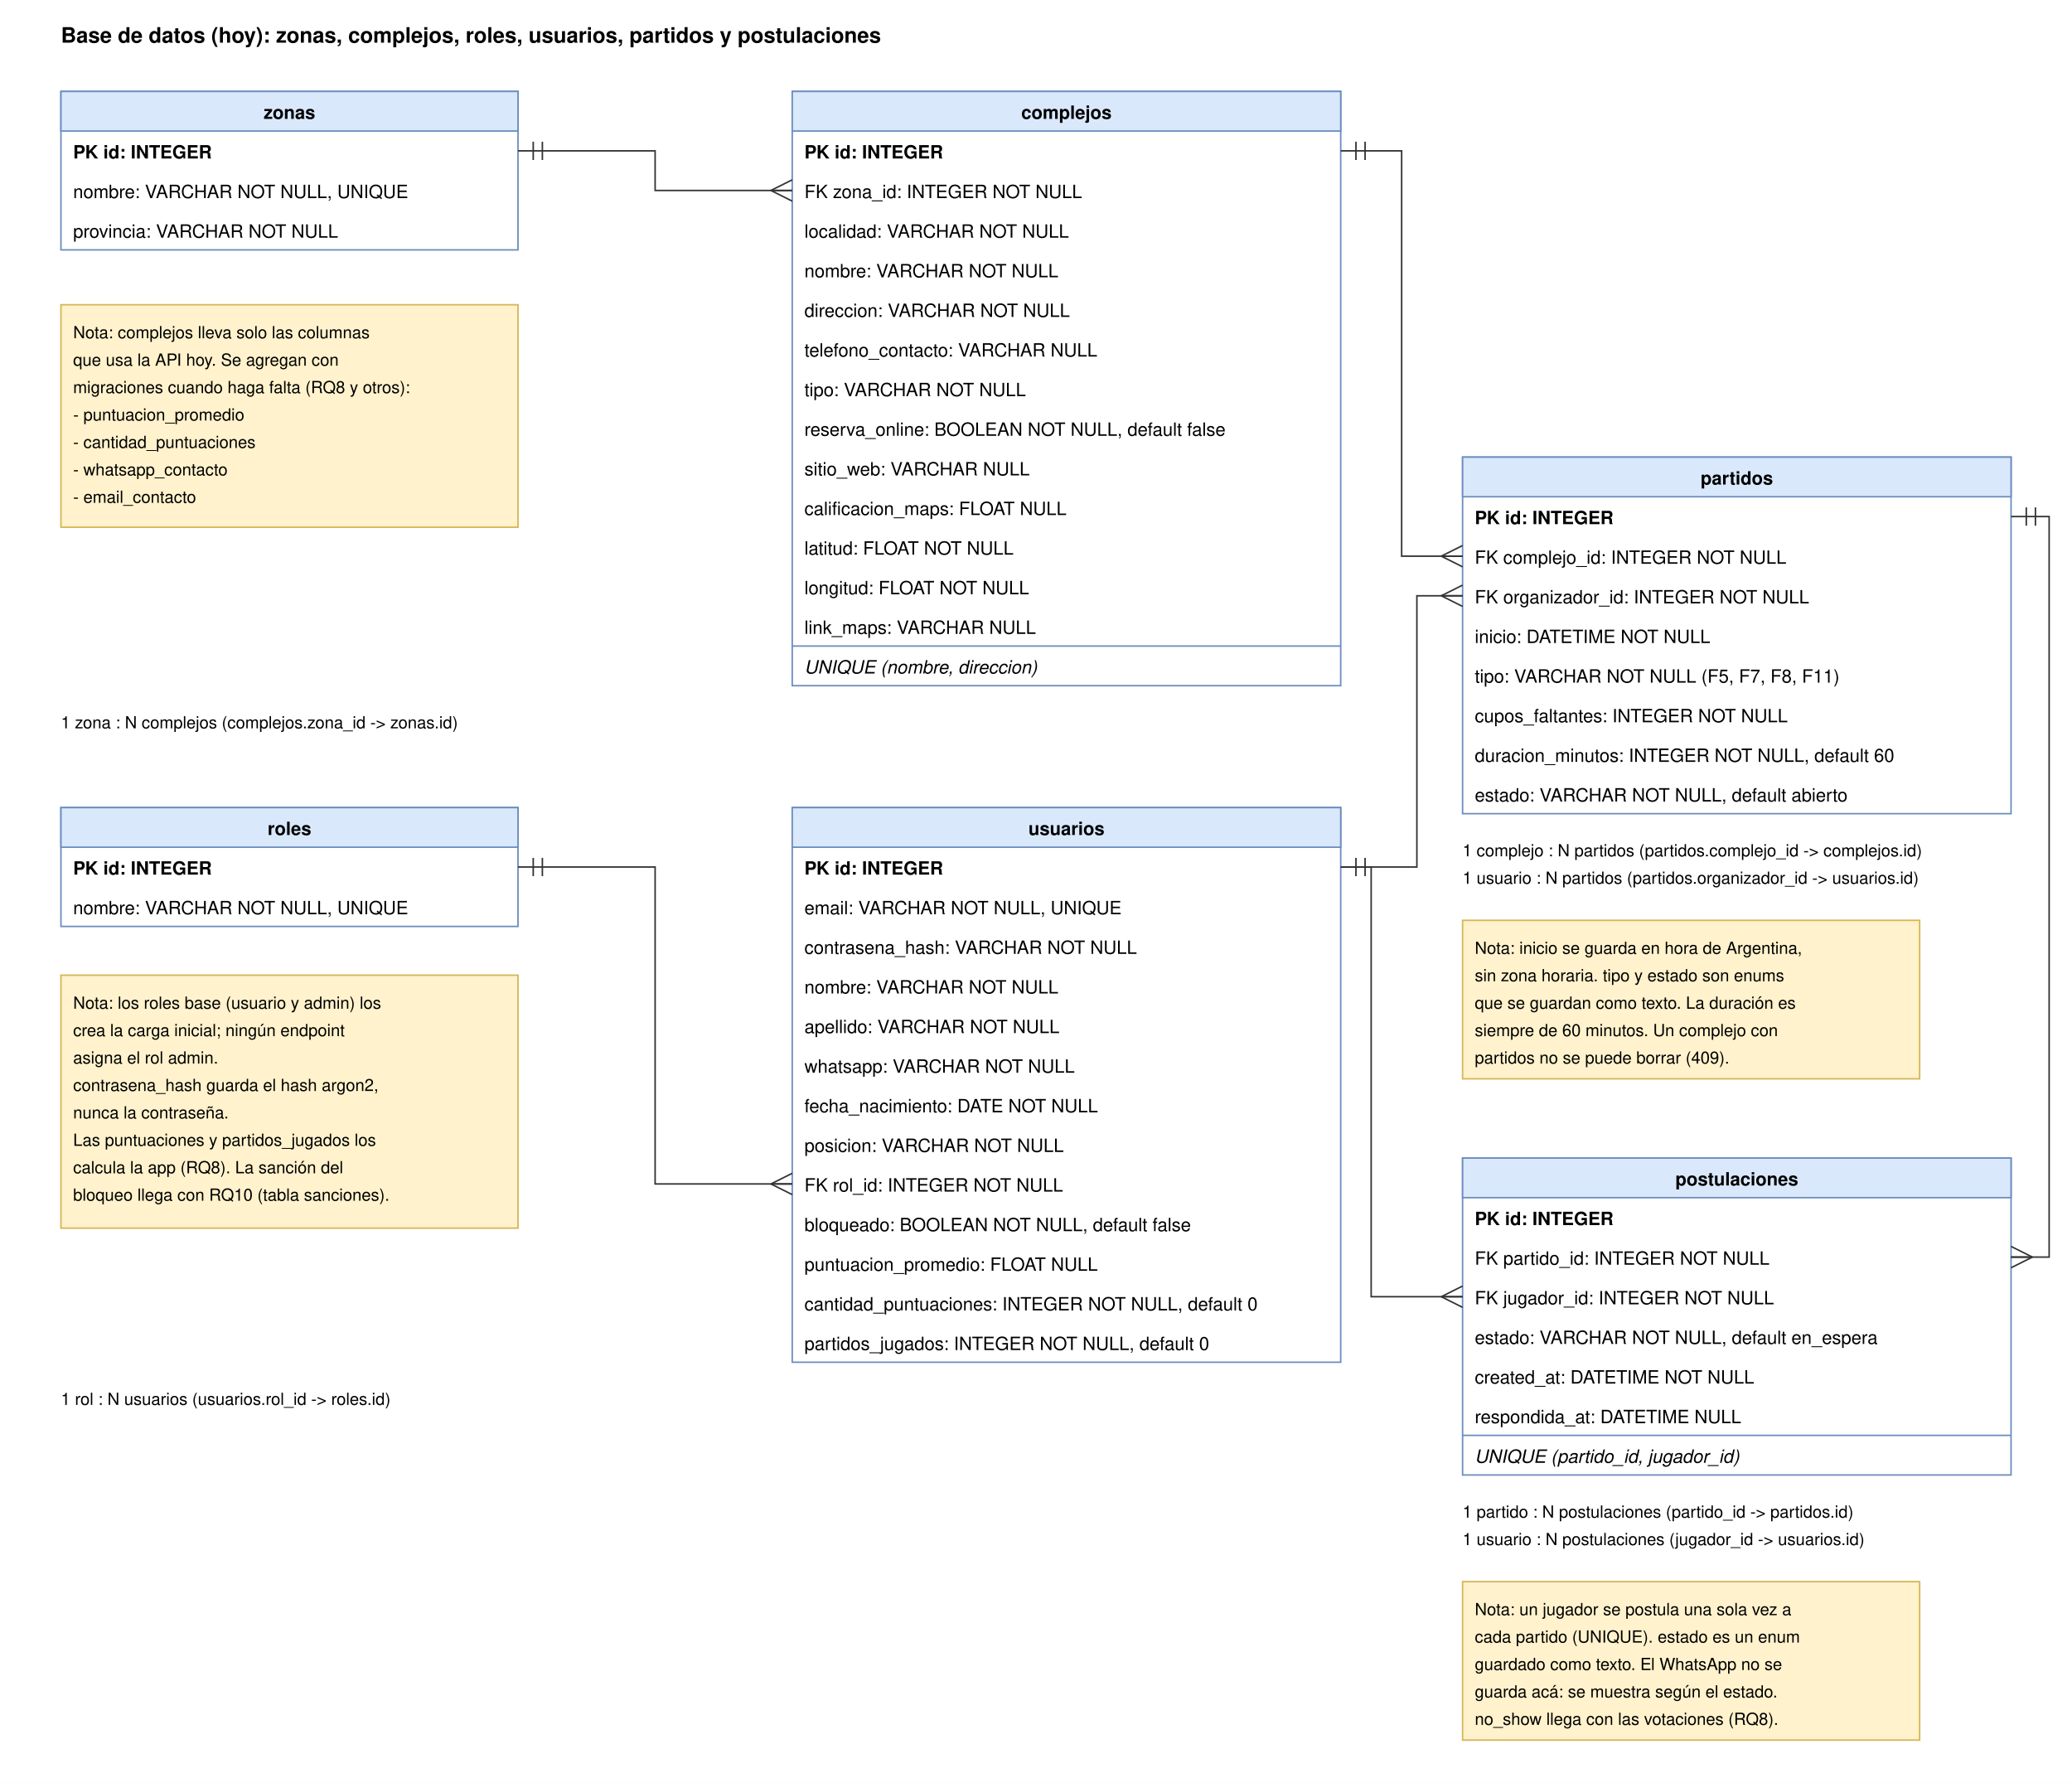
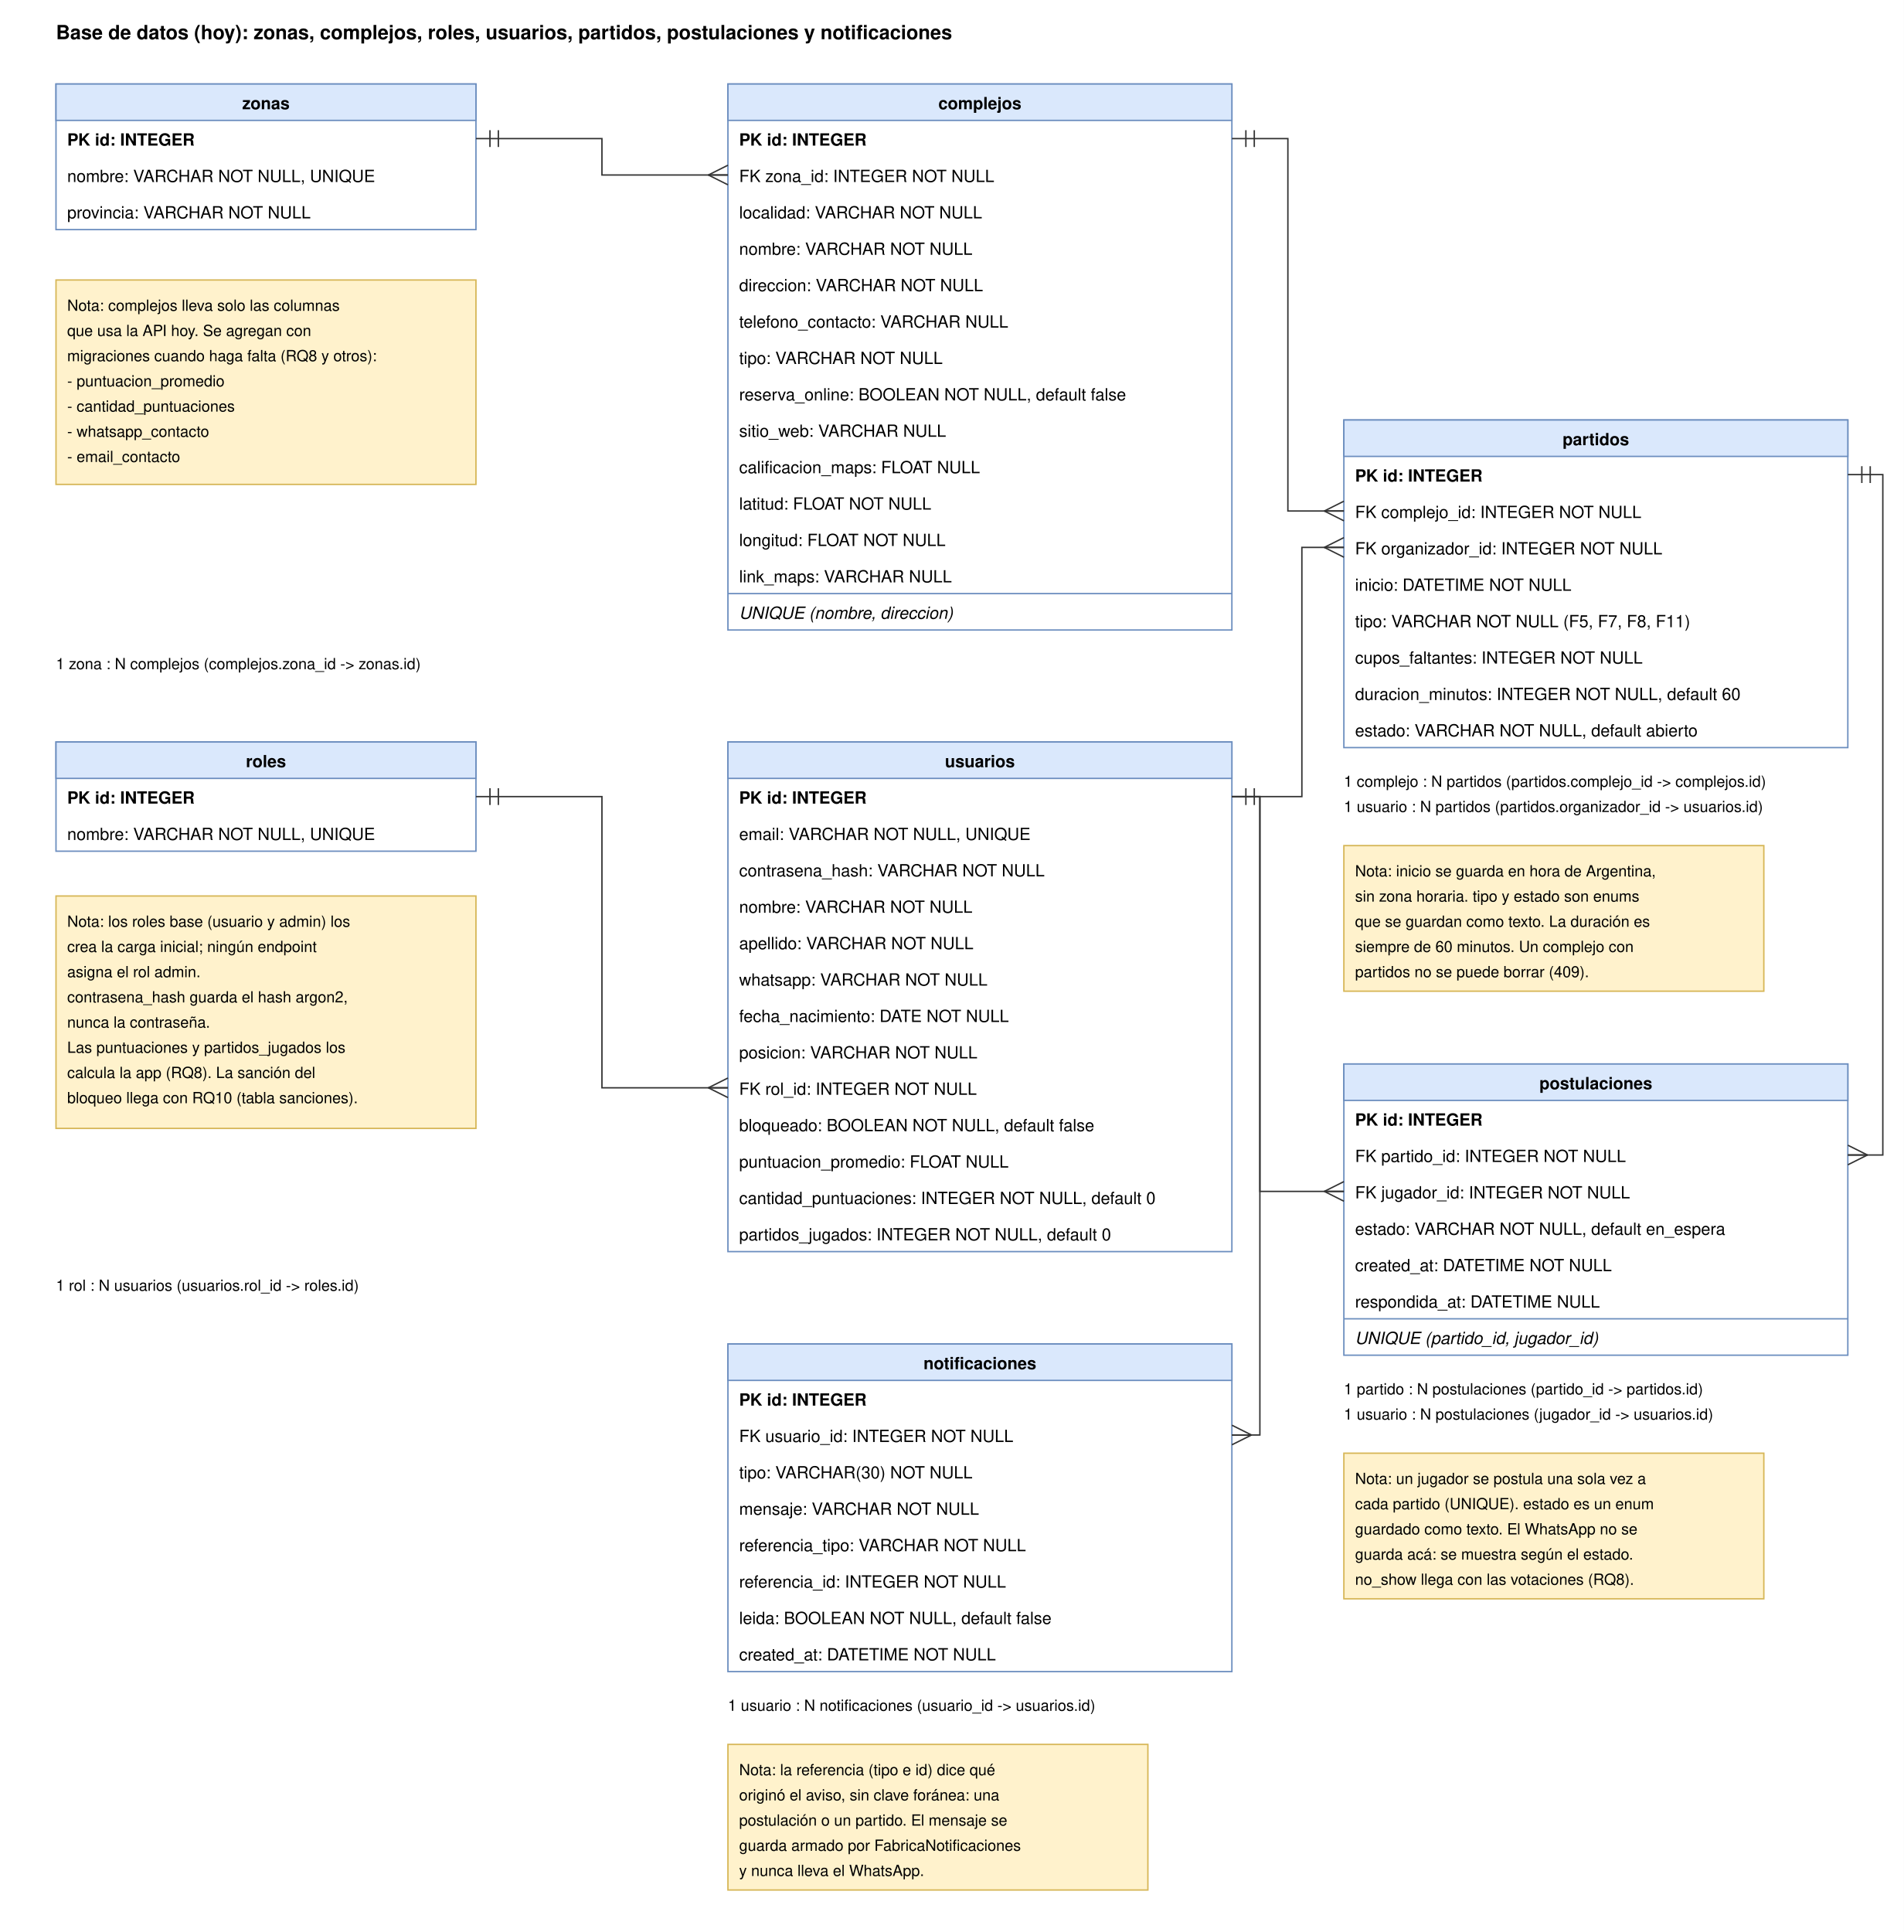
- <svg xmlns="http://www.w3.org/2000/svg" width="1360" height="1170" viewBox="0 0 1360 1170" font-family="Helvetica, Arial, sans-serif" font-size="12">
+ <svg xmlns="http://www.w3.org/2000/svg" width="1360" height="1380" viewBox="0 0 1360 1380" font-family="Helvetica, Arial, sans-serif" font-size="12">
  <rect width="100%" height="100%" fill="#ffffff" />
-   <text x="40" y="28" font-weight="bold" font-size="14">Base de datos (hoy): zonas, complejos, roles, usuarios, partidos y postulaciones</text>
+   <text x="40" y="28" font-weight="bold" font-size="14">Base de datos (hoy): zonas, complejos, roles, usuarios, partidos, postulaciones y notificaciones</text>
  <rect x="40" y="60" width="300" height="104" fill="#ffffff" stroke="#6c8ebf" />
  <rect x="40" y="60" width="300" height="26" fill="#dae8fc" stroke="#6c8ebf" />
  <text x="190.0" y="78" text-anchor="middle" font-weight="bold">zonas</text>
  <text x="48" y="104" font-weight="bold">PK  id: INTEGER</text>
  <text x="48" y="130">nombre: VARCHAR  NOT NULL, UNIQUE</text>
  <text x="48" y="156">provincia: VARCHAR  NOT NULL</text>
  <rect x="520" y="60" width="360" height="390" fill="#ffffff" stroke="#6c8ebf" />
  <rect x="520" y="60" width="360" height="26" fill="#dae8fc" stroke="#6c8ebf" />
  <text x="700.0" y="78" text-anchor="middle" font-weight="bold">complejos</text>
  <text x="528" y="104" font-weight="bold">PK  id: INTEGER</text>
  <text x="528" y="130">FK  zona_id: INTEGER  NOT NULL</text>
  <text x="528" y="156">localidad: VARCHAR  NOT NULL</text>
  <text x="528" y="182">nombre: VARCHAR  NOT NULL</text>
  <text x="528" y="208">direccion: VARCHAR  NOT NULL</text>
  <text x="528" y="234">telefono_contacto: VARCHAR  NULL</text>
  <text x="528" y="260">tipo: VARCHAR  NOT NULL</text>
  <text x="528" y="286">reserva_online: BOOLEAN  NOT NULL, default false</text>
  <text x="528" y="312">sitio_web: VARCHAR  NULL</text>
  <text x="528" y="338">calificacion_maps: FLOAT  NULL</text>
  <text x="528" y="364">latitud: FLOAT  NOT NULL</text>
  <text x="528" y="390">longitud: FLOAT  NOT NULL</text>
  <text x="528" y="416">link_maps: VARCHAR  NULL</text>
  <line x1="520" y1="424" x2="880" y2="424" stroke="#6c8ebf" />
  <text x="528" y="442" font-style="italic">UNIQUE (nombre, direccion)</text>
  <polyline points="340,99 430,99 430,125 520,125" fill="none" stroke="#333" />
  <line x1="350" y1="93" x2="350" y2="105" stroke="#333" />
  <line x1="356" y1="93" x2="356" y2="105" stroke="#333" />
  <line x1="506" y1="125" x2="520" y2="118" stroke="#333" />
  <line x1="506" y1="125" x2="520" y2="132" stroke="#333" />
  <line x1="506" y1="125" x2="520" y2="125" stroke="#333" />
  <text x="40" y="478" font-size="11">1 zona : N complejos (complejos.zona_id -&gt; zonas.id)</text>
  <rect x="40" y="200" width="300" height="146" fill="#fff2cc" stroke="#d6b656" />
  <text x="48" y="222" font-size="11">Nota: complejos lleva solo las columnas</text>
  <text x="48" y="240" font-size="11">que usa la API hoy. Se agregan con</text>
  <text x="48" y="258" font-size="11">migraciones cuando haga falta (RQ8 y otros):</text>
  <text x="48" y="276" font-size="11">- puntuacion_promedio</text>
  <text x="48" y="294" font-size="11">- cantidad_puntuaciones</text>
  <text x="48" y="312" font-size="11">- whatsapp_contacto</text>
  <text x="48" y="330" font-size="11">- email_contacto</text>
  <rect x="40" y="530" width="300" height="78" fill="#ffffff" stroke="#6c8ebf" />
  <rect x="40" y="530" width="300" height="26" fill="#dae8fc" stroke="#6c8ebf" />
  <text x="190.0" y="548" text-anchor="middle" font-weight="bold">roles</text>
  <text x="48" y="574" font-weight="bold">PK  id: INTEGER</text>
  <text x="48" y="600">nombre: VARCHAR  NOT NULL, UNIQUE</text>
  <rect x="520" y="530" width="360" height="364" fill="#ffffff" stroke="#6c8ebf" />
  <rect x="520" y="530" width="360" height="26" fill="#dae8fc" stroke="#6c8ebf" />
  <text x="700.0" y="548" text-anchor="middle" font-weight="bold">usuarios</text>
  <text x="528" y="574" font-weight="bold">PK  id: INTEGER</text>
  <text x="528" y="600">email: VARCHAR  NOT NULL, UNIQUE</text>
  <text x="528" y="626">contrasena_hash: VARCHAR  NOT NULL</text>
  <text x="528" y="652">nombre: VARCHAR  NOT NULL</text>
  <text x="528" y="678">apellido: VARCHAR  NOT NULL</text>
  <text x="528" y="704">whatsapp: VARCHAR  NOT NULL</text>
  <text x="528" y="730">fecha_nacimiento: DATE  NOT NULL</text>
  <text x="528" y="756">posicion: VARCHAR  NOT NULL</text>
  <text x="528" y="782">FK  rol_id: INTEGER  NOT NULL</text>
  <text x="528" y="808">bloqueado: BOOLEAN  NOT NULL, default false</text>
  <text x="528" y="834">puntuacion_promedio: FLOAT  NULL</text>
  <text x="528" y="860">cantidad_puntuaciones: INTEGER  NOT NULL, default 0</text>
  <text x="528" y="886">partidos_jugados: INTEGER  NOT NULL, default 0</text>
  <polyline points="340,569 430,569 430,777 520,777" fill="none" stroke="#333" />
  <line x1="350" y1="563" x2="350" y2="575" stroke="#333" />
  <line x1="356" y1="563" x2="356" y2="575" stroke="#333" />
  <line x1="506" y1="777" x2="520" y2="770" stroke="#333" />
  <line x1="506" y1="777" x2="520" y2="784" stroke="#333" />
  <line x1="506" y1="777" x2="520" y2="777" stroke="#333" />
  <text x="40" y="922" font-size="11">1 rol : N usuarios (usuarios.rol_id -&gt; roles.id)</text>
  <rect x="40" y="640" width="300" height="166" fill="#fff2cc" stroke="#d6b656" />
  <text x="48" y="662" font-size="11">Nota: los roles base (usuario y admin) los</text>
  <text x="48" y="680" font-size="11">crea la carga inicial; ningún endpoint</text>
  <text x="48" y="698" font-size="11">asigna el rol admin.</text>
  <text x="48" y="716" font-size="11">contrasena_hash guarda el hash argon2,</text>
  <text x="48" y="734" font-size="11">nunca la contraseña.</text>
  <text x="48" y="752" font-size="11">Las puntuaciones y partidos_jugados los</text>
  <text x="48" y="770" font-size="11">calcula la app (RQ8). La sanción del</text>
  <text x="48" y="788" font-size="11">bloqueo llega con RQ10 (tabla sanciones).</text>
  <rect x="960" y="300" width="360" height="234" fill="#ffffff" stroke="#6c8ebf" />
  <rect x="960" y="300" width="360" height="26" fill="#dae8fc" stroke="#6c8ebf" />
  <text x="1140.0" y="318" text-anchor="middle" font-weight="bold">partidos</text>
  <text x="968" y="344" font-weight="bold">PK  id: INTEGER</text>
  <text x="968" y="370">FK  complejo_id: INTEGER  NOT NULL</text>
  <text x="968" y="396">FK  organizador_id: INTEGER  NOT NULL</text>
  <text x="968" y="422">inicio: DATETIME  NOT NULL</text>
  <text x="968" y="448">tipo: VARCHAR  NOT NULL (F5, F7, F8, F11)</text>
  <text x="968" y="474">cupos_faltantes: INTEGER  NOT NULL</text>
  <text x="968" y="500">duracion_minutos: INTEGER  NOT NULL, default 60</text>
  <text x="968" y="526">estado: VARCHAR  NOT NULL, default abierto</text>
  <polyline points="880,99 920,99 920,365 960,365" fill="none" stroke="#333" />
  <line x1="890" y1="93" x2="890" y2="105" stroke="#333" />
  <line x1="896" y1="93" x2="896" y2="105" stroke="#333" />
  <line x1="946" y1="365" x2="960" y2="358" stroke="#333" />
  <line x1="946" y1="365" x2="960" y2="372" stroke="#333" />
  <line x1="946" y1="365" x2="960" y2="365" stroke="#333" />
  <polyline points="880,569 930,569 930,391 960,391" fill="none" stroke="#333" />
  <line x1="890" y1="563" x2="890" y2="575" stroke="#333" />
  <line x1="896" y1="563" x2="896" y2="575" stroke="#333" />
  <line x1="946" y1="391" x2="960" y2="384" stroke="#333" />
  <line x1="946" y1="391" x2="960" y2="398" stroke="#333" />
  <line x1="946" y1="391" x2="960" y2="391" stroke="#333" />
  <text x="960" y="562" font-size="11">1 complejo : N partidos (partidos.complejo_id -&gt; complejos.id)</text>
  <text x="960" y="580" font-size="11">1 usuario : N partidos (partidos.organizador_id -&gt; usuarios.id)</text>
  <rect x="960" y="604" width="300" height="104" fill="#fff2cc" stroke="#d6b656" />
  <text x="968" y="626" font-size="11">Nota: inicio se guarda en hora de Argentina,</text>
  <text x="968" y="644" font-size="11">sin zona horaria. tipo y estado son enums</text>
  <text x="968" y="662" font-size="11">que se guardan como texto. La duración es</text>
  <text x="968" y="680" font-size="11">siempre de 60 minutos. Un complejo con</text>
  <text x="968" y="698" font-size="11">partidos no se puede borrar (409).</text>
  <rect x="960" y="760" width="360" height="208" fill="#ffffff" stroke="#6c8ebf" />
  <rect x="960" y="760" width="360" height="26" fill="#dae8fc" stroke="#6c8ebf" />
  <text x="1140.0" y="778" text-anchor="middle" font-weight="bold">postulaciones</text>
  <text x="968" y="804" font-weight="bold">PK  id: INTEGER</text>
  <text x="968" y="830">FK  partido_id: INTEGER  NOT NULL</text>
  <text x="968" y="856">FK  jugador_id: INTEGER  NOT NULL</text>
  <text x="968" y="882">estado: VARCHAR  NOT NULL, default en_espera</text>
  <text x="968" y="908">created_at: DATETIME  NOT NULL</text>
  <text x="968" y="934">respondida_at: DATETIME  NULL</text>
  <line x1="960" y1="942" x2="1320" y2="942" stroke="#6c8ebf" />
  <text x="968" y="960" font-style="italic">UNIQUE (partido_id, jugador_id)</text>
  <polyline points="1320,339 1345,339 1345,825 1320,825" fill="none" stroke="#333" />
  <line x1="1330" y1="333" x2="1330" y2="345" stroke="#333" />
  <line x1="1336" y1="333" x2="1336" y2="345" stroke="#333" />
  <line x1="1334" y1="825" x2="1320" y2="818" stroke="#333" />
  <line x1="1334" y1="825" x2="1320" y2="832" stroke="#333" />
  <line x1="1334" y1="825" x2="1320" y2="825" stroke="#333" />
  <polyline points="880,569 900,569 900,851 960,851" fill="none" stroke="#333" />
  <line x1="946" y1="851" x2="960" y2="844" stroke="#333" />
  <line x1="946" y1="851" x2="960" y2="858" stroke="#333" />
  <line x1="946" y1="851" x2="960" y2="851" stroke="#333" />
  <text x="960" y="996" font-size="11">1 partido : N postulaciones (partido_id -&gt; partidos.id)</text>
  <text x="960" y="1014" font-size="11">1 usuario : N postulaciones (jugador_id -&gt; usuarios.id)</text>
  <rect x="960" y="1038" width="300" height="104" fill="#fff2cc" stroke="#d6b656" />
  <text x="968" y="1060" font-size="11">Nota: un jugador se postula una sola vez a</text>
  <text x="968" y="1078" font-size="11">cada partido (UNIQUE). estado es un enum</text>
  <text x="968" y="1096" font-size="11">guardado como texto. El WhatsApp no se</text>
  <text x="968" y="1114" font-size="11">guarda acá: se muestra según el estado.</text>
  <text x="968" y="1132" font-size="11">no_show llega con las votaciones (RQ8).</text>
+   <rect x="520" y="960" width="360" height="234" fill="#ffffff" stroke="#6c8ebf" />
+   <rect x="520" y="960" width="360" height="26" fill="#dae8fc" stroke="#6c8ebf" />
+   <text x="700.0" y="978" text-anchor="middle" font-weight="bold">notificaciones</text>
+   <text x="528" y="1004" font-weight="bold">PK  id: INTEGER</text>
+   <text x="528" y="1030">FK  usuario_id: INTEGER  NOT NULL</text>
+   <text x="528" y="1056">tipo: VARCHAR(30)  NOT NULL</text>
+   <text x="528" y="1082">mensaje: VARCHAR  NOT NULL</text>
+   <text x="528" y="1108">referencia_tipo: VARCHAR  NOT NULL</text>
+   <text x="528" y="1134">referencia_id: INTEGER  NOT NULL</text>
+   <text x="528" y="1160">leida: BOOLEAN  NOT NULL, default false</text>
+   <text x="528" y="1186">created_at: DATETIME  NOT NULL</text>
+   <polyline points="880,569 900,569 900,1025 880,1025" fill="none" stroke="#333" />
+   <line x1="894" y1="1025" x2="880" y2="1018" stroke="#333" />
+   <line x1="894" y1="1025" x2="880" y2="1032" stroke="#333" />
+   <line x1="894" y1="1025" x2="880" y2="1025" stroke="#333" />
+   <text x="520" y="1222" font-size="11">1 usuario : N notificaciones (usuario_id -&gt; usuarios.id)</text>
+   <rect x="520" y="1246" width="300" height="104" fill="#fff2cc" stroke="#d6b656" />
+   <text x="528" y="1268" font-size="11">Nota: la referencia (tipo e id) dice qué</text>
+   <text x="528" y="1286" font-size="11">originó el aviso, sin clave foránea: una</text>
+   <text x="528" y="1304" font-size="11">postulación o un partido. El mensaje se</text>
+   <text x="528" y="1322" font-size="11">guarda armado por FabricaNotificaciones</text>
+   <text x="528" y="1340" font-size="11">y nunca lleva el WhatsApp.</text>
</svg>
